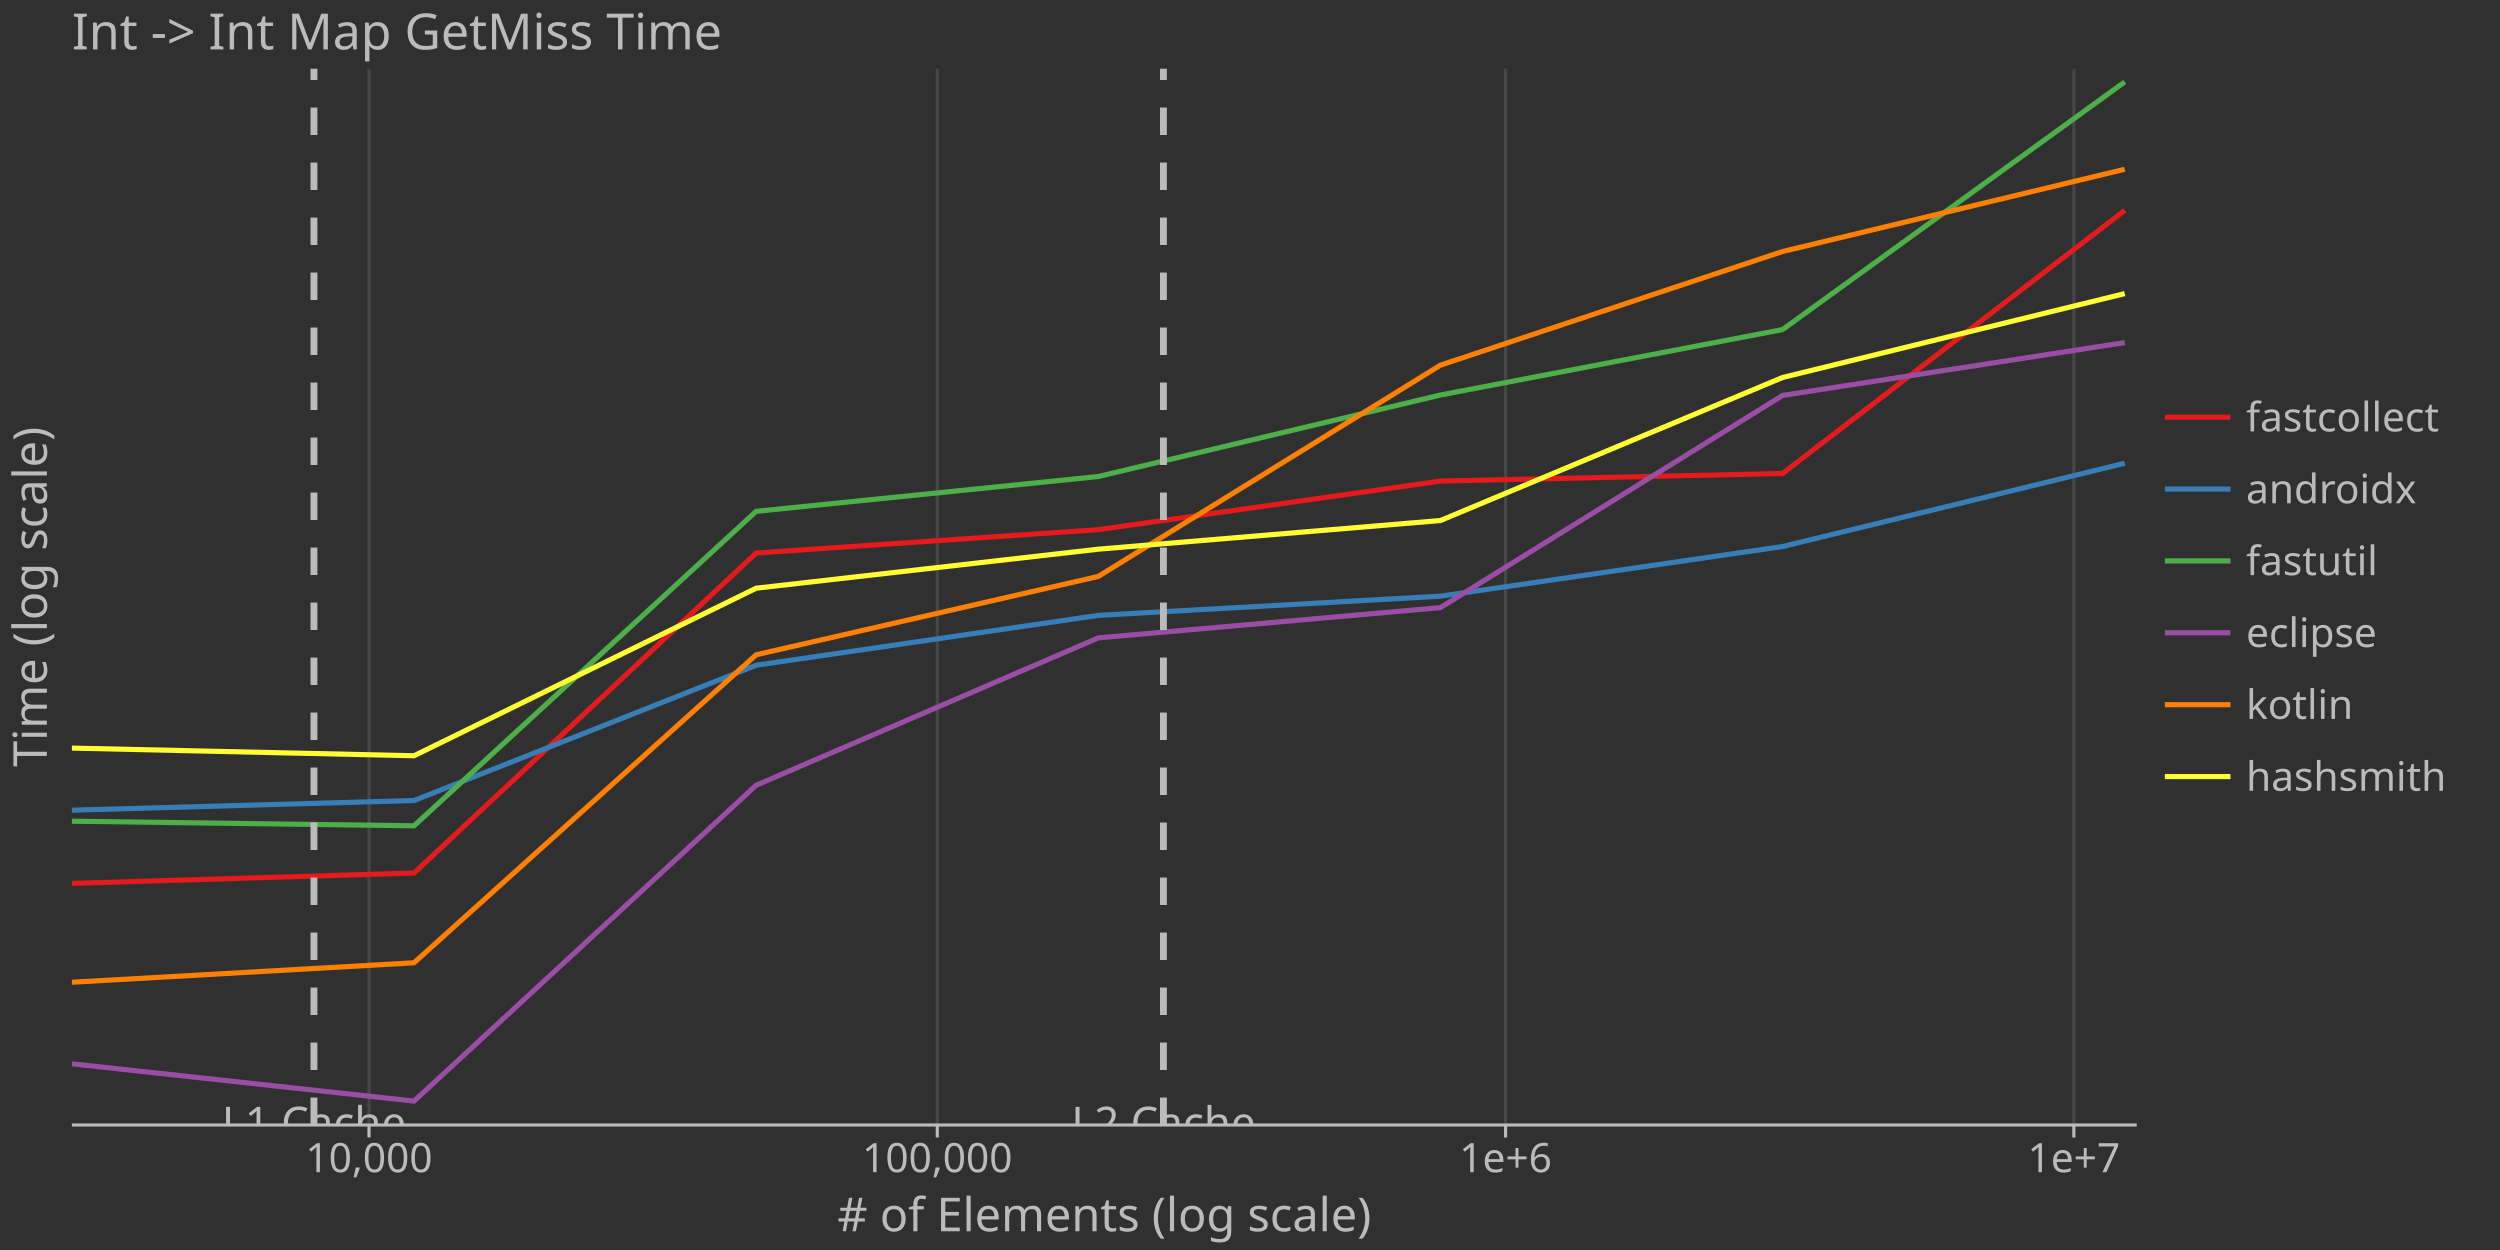
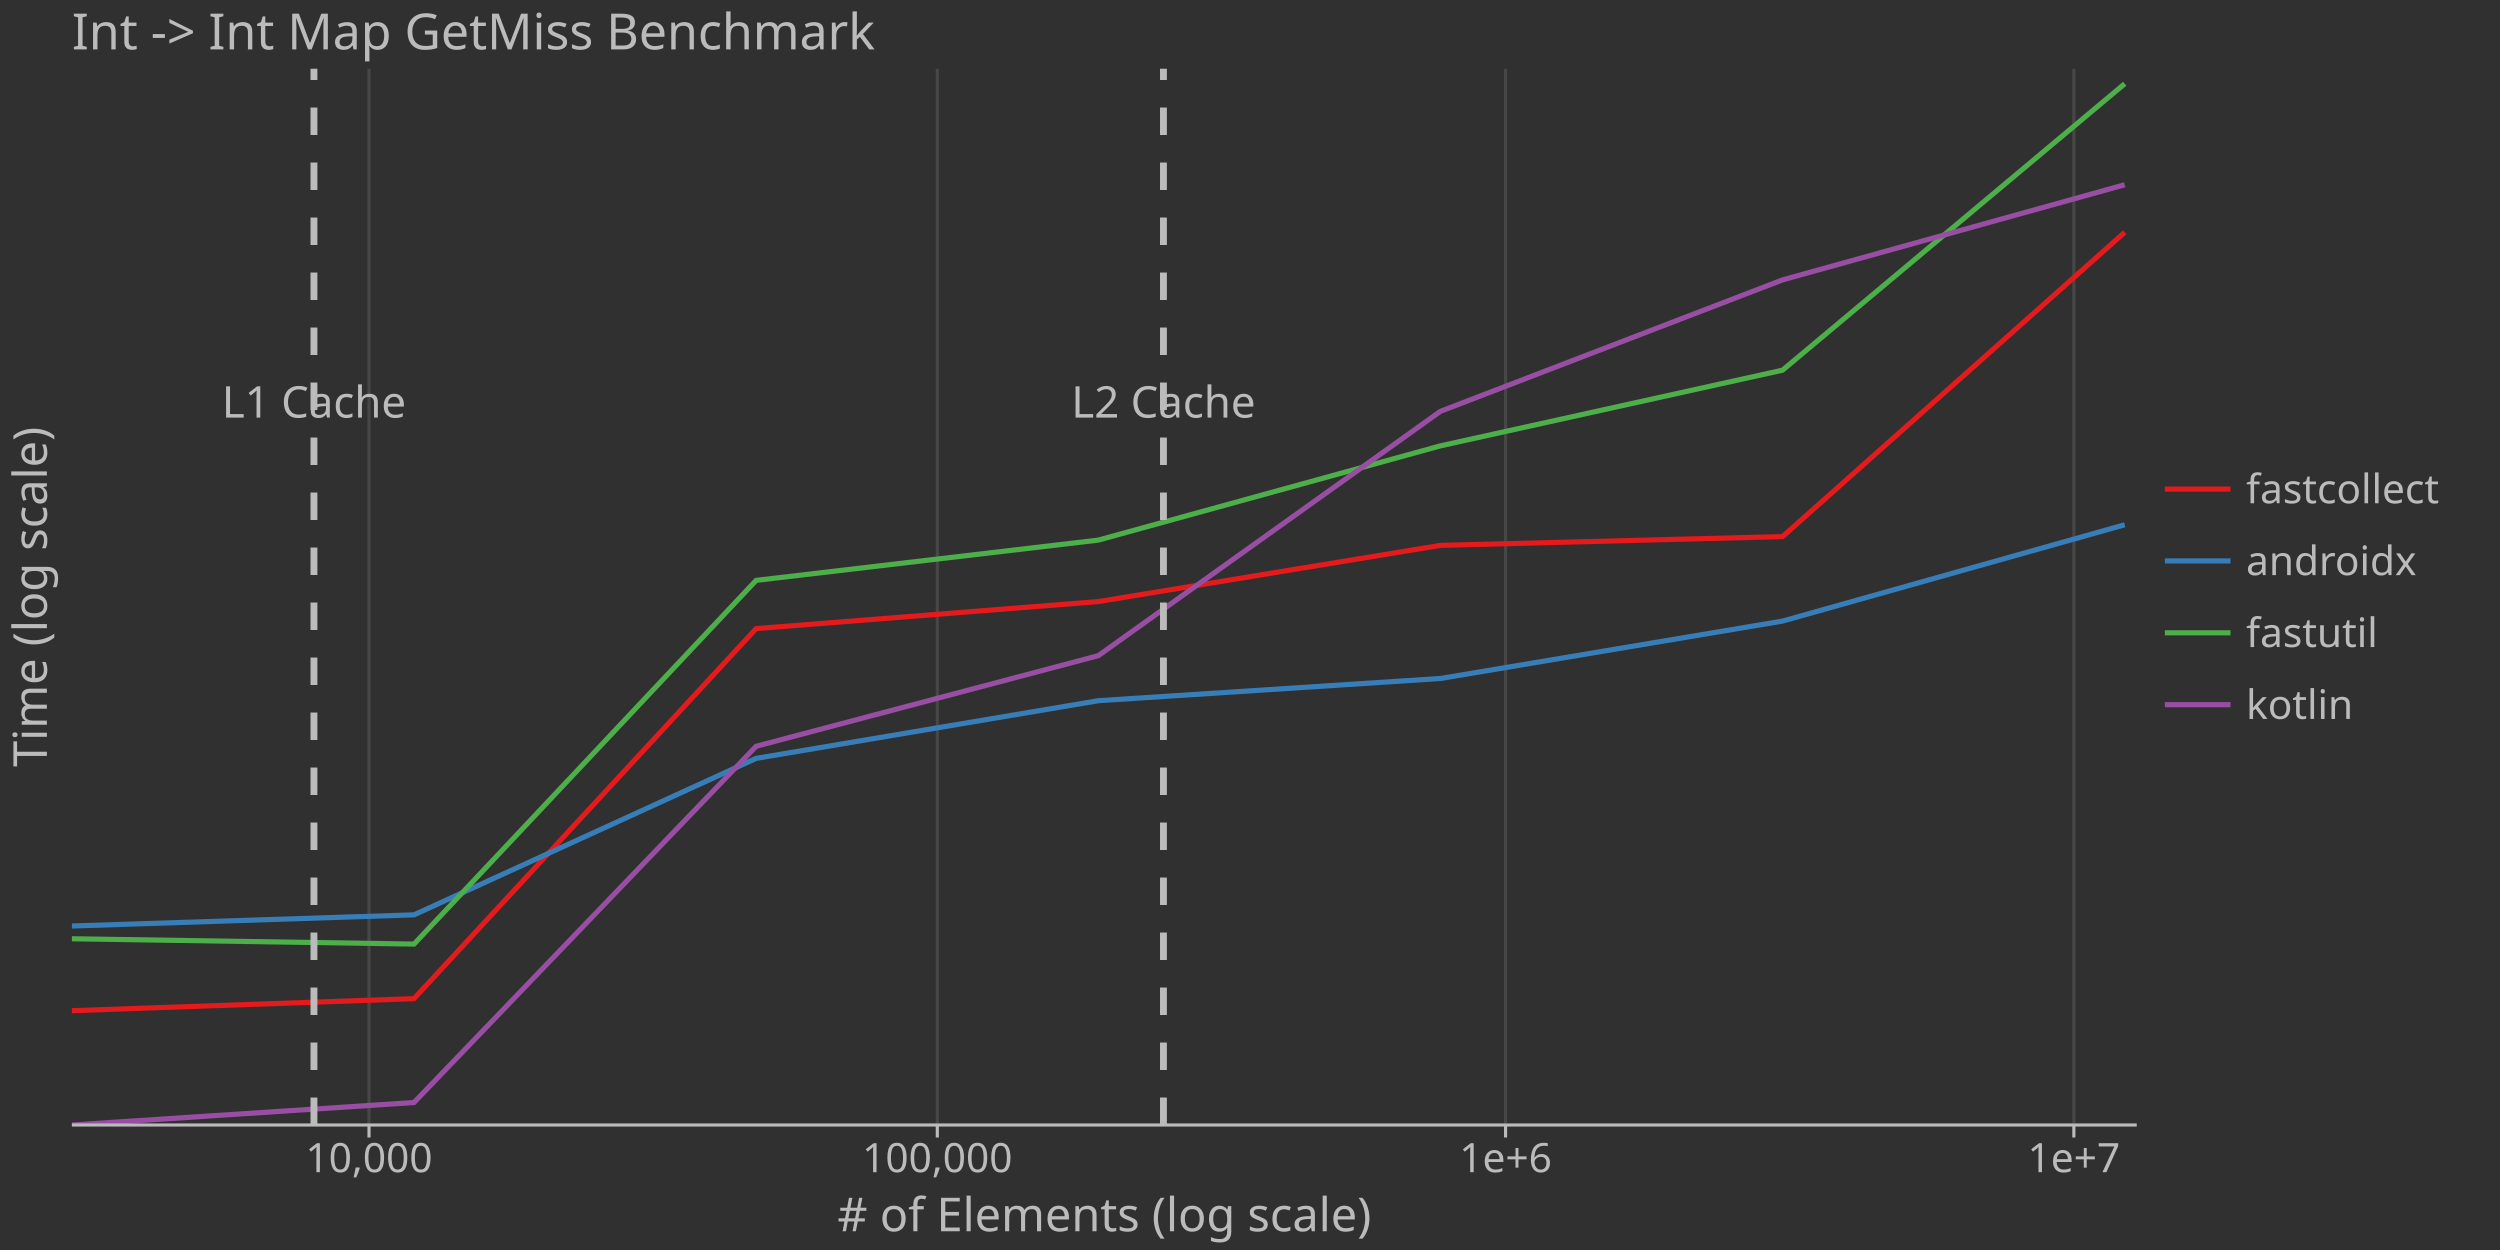
<svg xmlns="http://www.w3.org/2000/svg" display="block" class="plt-container" width="800.0" height="400.0">
  <style type="text/css">
  .plt-container {
   font-family: sans-serif;
   user-select: none;
   -webkit-user-select: none;
   -moz-user-select: none;
   -ms-user-select: none;
}
text {
   text-rendering: optimizeLegibility;
}
- #p2gycWT .plot-title {
+ #plIZp1I .plot-title {
fill: #bbbbbb;
font-weight: normal;
   font-style: normal;font-family: sans-serif;
font-size: 16.0px;

}
- #p2gycWT .plot-subtitle {
+ #plIZp1I .plot-subtitle {
fill: #bbbbbb;
font-weight: normal;
   font-style: normal;font-family: sans-serif;
font-size: 15.0px;

}
- #p2gycWT .plot-caption {
- fill: #bbbbbb;
- font-weight: normal;
-    font-style: normal;font-family: sans-serif;
- font-size: 13.0px;
- 
- }
- #p2gycWT .hyperlink-element {
+ #plIZp1I .plot-caption {
+ fill: #bbbbbb;
+ font-weight: normal;
+    font-style: normal;font-family: sans-serif;
+ font-size: 13.0px;
+ 
+ }
+ #plIZp1I .hyperlink-element {
fill: #118ed8;
font-weight: normal;
   font-style: normal;
}
- #p2gycWT .legend-title {
+ #plIZp1I .legend-title {
fill: #bbbbbb;
font-weight: normal;
   font-style: normal;font-family: sans-serif;
font-size: 15.0px;

}
- #p2gycWT .legend-item {
- fill: #bbbbbb;
- font-weight: normal;
-    font-style: normal;font-family: sans-serif;
- font-size: 13.0px;
- 
- }
- #p2gycWT .axis-title-x {
+ #plIZp1I .legend-item {
+ fill: #bbbbbb;
+ font-weight: normal;
+    font-style: normal;font-family: sans-serif;
+ font-size: 13.0px;
+ 
+ }
+ #plIZp1I .axis-title-x {
fill: #bbbbbb;
font-weight: normal;
   font-style: normal;font-family: sans-serif;
font-size: 15.0px;

}
- #p2gycWT .axis-text-x {
- fill: #bbbbbb;
- font-weight: normal;
-    font-style: normal;font-family: sans-serif;
- font-size: 13.0px;
- 
- }
- #dSKYmof .axis-tooltip-text-x {
+ #plIZp1I .axis-text-x {
+ fill: #bbbbbb;
+ font-weight: normal;
+    font-style: normal;font-family: sans-serif;
+ font-size: 13.0px;
+ 
+ }
+ #d8laHFf .axis-tooltip-text-x {
fill: #303030;
font-weight: normal;
   font-style: normal;font-family: sans-serif;
font-size: 13.0px;

}
- #p2gycWT .axis-title-y {
+ #plIZp1I .axis-title-y {
fill: #bbbbbb;
font-weight: normal;
   font-style: normal;font-family: sans-serif;
font-size: 15.0px;

}
- #p2gycWT .axis-text-y {
- fill: #bbbbbb;
- font-weight: normal;
-    font-style: normal;font-family: sans-serif;
- font-size: 13.0px;
- 
- }
- #dSKYmof .axis-tooltip-text-y {
+ #plIZp1I .axis-text-y {
+ fill: #bbbbbb;
+ font-weight: normal;
+    font-style: normal;font-family: sans-serif;
+ font-size: 13.0px;
+ 
+ }
+ #d8laHFf .axis-tooltip-text-y {
fill: #303030;
font-weight: normal;
   font-style: normal;font-family: sans-serif;
font-size: 13.0px;

}
- #p2gycWT .facet-strip-text-x {
- fill: #bbbbbb;
- font-weight: normal;
-    font-style: normal;font-family: sans-serif;
- font-size: 13.0px;
- 
- }
- #p2gycWT .facet-strip-text-y {
- fill: #bbbbbb;
- font-weight: normal;
-    font-style: normal;font-family: sans-serif;
- font-size: 13.0px;
- 
- }
- #dSKYmof .tooltip-text {
- fill: #bbbbbb;
- font-weight: normal;
-    font-style: normal;font-family: sans-serif;
- font-size: 13.0px;
- 
- }
- #dSKYmof .tooltip-title {
+ #plIZp1I .facet-strip-text-x {
+ fill: #bbbbbb;
+ font-weight: normal;
+    font-style: normal;font-family: sans-serif;
+ font-size: 13.0px;
+ 
+ }
+ #plIZp1I .facet-strip-text-y {
+ fill: #bbbbbb;
+ font-weight: normal;
+    font-style: normal;font-family: sans-serif;
+ font-size: 13.0px;
+ 
+ }
+ #d8laHFf .tooltip-text {
+ fill: #bbbbbb;
+ font-weight: normal;
+    font-style: normal;font-family: sans-serif;
+ font-size: 13.0px;
+ 
+ }
+ #d8laHFf .tooltip-title {
fill: #bbbbbb;
font-weight: bold;
   font-style: normal;font-family: sans-serif;
font-size: 13.0px;

}
- #dSKYmof .tooltip-label {
+ #d8laHFf .tooltip-label {
fill: #bbbbbb;
font-weight: bold;
   font-style: normal;font-family: sans-serif;
font-size: 13.0px;

}

  </style>
-   <g id="p2gycWT">
+   <g id="plIZp1I">
    <path fill-rule="evenodd" fill="rgb(48,48,48)" fill-opacity="1.0" d="M0.0 0.0 L0.0 400.0 L800.0 400.0 L800.0 0.0 Z">
    </path>
    <g transform="translate(21.0 22.0 ) ">
      <g>
        <g transform="translate(2.0 0.0 ) ">
          <g>
            <line x1="95.085" y1="0.0" x2="95.085" y2="338.0" stroke="rgb(71,71,71)" stroke-opacity="1.0" stroke-width="1.0" fill="none">
            </line>
            <line x1="276.935" y1="0.0" x2="276.935" y2="338.0" stroke="rgb(71,71,71)" stroke-opacity="1.0" stroke-width="1.0" fill="none">
            </line>
            <line x1="458.785" y1="0.0" x2="458.785" y2="338.0" stroke="rgb(71,71,71)" stroke-opacity="1.0" stroke-width="1.0" fill="none">
            </line>
            <line x1="640.634" y1="0.0" x2="640.634" y2="338.0" stroke="rgb(71,71,71)" stroke-opacity="1.0" stroke-width="1.0" fill="none">
            </line>
          </g>
        </g>
        <g transform="translate(2.0 0.0 ) ">
          <g>
          </g>
        </g>
      </g>
-       <g clip-path="url(#cBdNwz4)" clip-bounds-jfx="[rect (2.0, 0.0), (660.759, 338.0)]">
+       <g clip-path="url(#c7MXJnm)" clip-bounds-jfx="[rect (2.0, 0.0), (660.759, 338.0)]">
        <g transform="translate(2.0 0.0 ) ">
          <g>
            <g>
              <g>
-                 <path d="M0.0 260.685 L0.0 260.685 L109.484 257.359 L218.969 154.965 L328.453 147.491 L437.938 131.941 L547.422 129.509 L656.906 45.315 " fill="none" stroke-width="1.65" stroke="rgb(228,26,28)" stroke-opacity="1.0">
+                 <path d="M0.0 301.416 L0.0 301.416 L109.484 297.569 L218.969 179.147 L328.453 170.503 L437.938 152.518 L547.422 149.706 L656.906 52.332 " fill="none" stroke-width="1.65" stroke="rgb(228,26,28)" stroke-opacity="1.0">
                </path>
              </g>
              <g>
-                 <path d="M0.0 237.258 L0.0 237.258 L109.484 234.169 L218.969 190.876 L328.453 174.918 L437.938 168.77 L547.422 152.886 L656.906 126.236 " fill="none" stroke-width="1.65" stroke="rgb(55,126,184)" stroke-opacity="1.0">
+                 <path d="M0.0 274.321 L0.0 274.321 L109.484 270.749 L218.969 220.679 L328.453 202.224 L437.938 195.113 L547.422 176.743 L656.906 145.92 " fill="none" stroke-width="1.65" stroke="rgb(55,126,184)" stroke-opacity="1.0">
                </path>
              </g>
              <g>
-                 <path d="M0.0 240.787 L0.0 240.787 L109.484 242.259 L218.969 141.622 L328.453 130.483 L437.938 104.403 L547.422 83.462 L656.906 4.216 " fill="none" stroke-width="1.65" stroke="rgb(77,175,74)" stroke-opacity="1.0">
+                 <path d="M0.0 278.403 L0.0 278.403 L109.484 280.105 L218.969 163.715 L328.453 150.832 L437.938 120.67 L547.422 96.451 L656.906 4.8 " fill="none" stroke-width="1.65" stroke="rgb(77,175,74)" stroke-opacity="1.0">
                </path>
              </g>
              <g>
-                 <path d="M0.0 318.42 L0.0 318.42 L109.484 330.351 L218.969 229.283 L328.453 182.118 L437.938 172.44 L547.422 104.534 L656.906 87.626 " fill="none" stroke-width="1.65" stroke="rgb(152,78,163)" stroke-opacity="1.0">
+                 <path d="M0.0 338.0 L0.0 338.0 L109.484 330.799 L218.969 216.807 L328.453 187.812 L437.938 109.62 L547.422 67.56 L656.906 37.121 " fill="none" stroke-width="1.65" stroke="rgb(152,78,163)" stroke-opacity="1.0">
                </path>
              </g>
-               <g>
-                 <path d="M0.0 292.318 L0.0 292.318 L109.484 286.091 L218.969 187.528 L328.453 162.458 L437.938 94.849 L547.422 58.481 L656.906 32.162 " fill="none" stroke-width="1.65" stroke="rgb(255,127,0)" stroke-opacity="1.0">
-                 </path>
-               </g>
-               <g>
-                 <path d="M0.0 217.392 L0.0 217.392 L109.484 219.846 L218.969 166.223 L328.453 153.735 L437.938 144.567 L547.422 98.795 L656.906 71.953 " fill="none" stroke-width="1.65" stroke="rgb(255,255,51)" stroke-opacity="1.0">
-                 </path>
-               </g>
-             </g>
-             <g>
-               <line x1="77.462" y1="338.0" x2="77.462" y2="-5.684341886080802E-14" stroke="rgb(187,187,187)" stroke-opacity="1.0" fill="none" stroke-width="2.2" stroke-dasharray="8.8,8.8" stroke-dashoffset="0.0">
+             </g>
+             <g>
+               <line x1="77.462" y1="338.0" x2="77.462" y2="0.0" stroke="rgb(187,187,187)" stroke-opacity="1.0" fill="none" stroke-width="2.2" stroke-dasharray="8.8,8.8" stroke-dashoffset="0.0">
              </line>
            </g>
            <g>
-               <g transform="rotate(0.0 77.46225 338.0 ) ">
-                 <g transform="translate(77.46225 342.2 ) ">
+               <g transform="rotate(0.0 77.46225 107.4352 ) ">
+                 <g transform="translate(77.46225 111.6352 ) ">
                  <text style="fill:#bbbbbb;font-size:14.0px;font-family:sans-serif;" fill-opacity="1.0" y="0.0" text-anchor="middle">
                    <tspan>L1 Cache</tspan>
                  </text>
                </g>
              </g>
            </g>
            <g>
-               <line x1="349.3" y1="338.0" x2="349.3" y2="-5.684341886080802E-14" stroke="rgb(187,187,187)" stroke-opacity="1.0" fill="none" stroke-width="2.2" stroke-dasharray="8.8,8.8" stroke-dashoffset="0.0">
+               <line x1="349.3" y1="338.0" x2="349.3" y2="0.0" stroke="rgb(187,187,187)" stroke-opacity="1.0" fill="none" stroke-width="2.2" stroke-dasharray="8.8,8.8" stroke-dashoffset="0.0">
              </line>
            </g>
            <g>
-               <g transform="rotate(0.0 349.3002 338.0 ) ">
-                 <g transform="translate(349.3002 342.2 ) ">
+               <g transform="rotate(0.0 349.3002 107.4352 ) ">
+                 <g transform="translate(349.3002 111.6352 ) ">
                  <text style="fill:#bbbbbb;font-size:14.0px;font-family:sans-serif;" fill-opacity="1.0" y="0.0" text-anchor="middle">
                    <tspan>L2 Cache</tspan>
                  </text>
                </g>
              </g>
            </g>
          </g>
        </g>
        <defs>
-           <clipPath id="ce9QU20">
-             <rect x="2.0" y="0.0" width="660.759" height="338.0">
-             </rect>
-           </clipPath>
-         </defs>
-         <defs>
-           <clipPath id="ca3y4AI">
-             <rect x="2.0" y="0.0" width="660.759" height="338.0">
-             </rect>
-           </clipPath>
-         </defs>
-         <defs>
-           <clipPath id="c6LKZ2a">
-             <rect x="2.0" y="0.0" width="660.759" height="338.0">
-             </rect>
-           </clipPath>
-         </defs>
-         <defs>
-           <clipPath id="cplNT0b">
-             <rect x="2.0" y="0.0" width="660.759" height="338.0">
-             </rect>
-           </clipPath>
-         </defs>
-         <defs>
-           <clipPath id="cBdNwz4">
+           <clipPath id="cpkUCiE">
+             <rect x="2.0" y="0.0" width="660.759" height="338.0">
+             </rect>
+           </clipPath>
+         </defs>
+         <defs>
+           <clipPath id="cm4d8ZK">
+             <rect x="2.0" y="0.0" width="660.759" height="338.0">
+             </rect>
+           </clipPath>
+         </defs>
+         <defs>
+           <clipPath id="cmGUuD7">
+             <rect x="2.0" y="0.0" width="660.759" height="338.0">
+             </rect>
+           </clipPath>
+         </defs>
+         <defs>
+           <clipPath id="c3vjFIk">
+             <rect x="2.0" y="0.0" width="660.759" height="338.0">
+             </rect>
+           </clipPath>
+         </defs>
+         <defs>
+           <clipPath id="c7MXJnm">
            <rect x="2.0" y="0.0" width="660.759" height="338.0">
            </rect>
          </clipPath>
        </defs>
      </g>
      <g>
        <g transform="translate(2.0 338.0 ) ">
          <g transform="translate(95.0853 0.0 ) ">
            <line stroke-width="1.0" stroke="rgb(187,187,187)" stroke-opacity="1.0" x2="0.0" y2="4.0">
            </line>
            <g transform="translate(0.0 6.0 ) ">
              <text class="axis-text-x" text-anchor="middle" dy="0.7em" y="0.0">
                <tspan>10,000</tspan>
              </text>
            </g>
          </g>
          <g transform="translate(276.9349 0.0 ) ">
            <line stroke-width="1.0" stroke="rgb(187,187,187)" stroke-opacity="1.0" x2="0.0" y2="4.0">
            </line>
            <g transform="translate(0.0 6.0 ) ">
              <text class="axis-text-x" text-anchor="middle" dy="0.7em" y="0.0">
                <tspan>100,000</tspan>
              </text>
            </g>
          </g>
          <g transform="translate(458.7845 0.0 ) ">
            <line stroke-width="1.0" stroke="rgb(187,187,187)" stroke-opacity="1.0" x2="0.0" y2="4.0">
            </line>
            <g transform="translate(0.0 6.0 ) ">
              <text class="axis-text-x" text-anchor="middle" dy="0.7em" y="0.0">
                <tspan>1e+6</tspan>
              </text>
            </g>
          </g>
          <g transform="translate(640.6341 0.0 ) ">
            <line stroke-width="1.0" stroke="rgb(187,187,187)" stroke-opacity="1.0" x2="0.0" y2="4.0">
            </line>
            <g transform="translate(0.0 6.0 ) ">
              <text class="axis-text-x" text-anchor="middle" dy="0.7em" y="0.0">
                <tspan>1e+7</tspan>
              </text>
            </g>
          </g>
          <line x1="0.0" y1="0.0" x2="660.759" y2="0.0" stroke-width="1.0" stroke="rgb(187,187,187)" stroke-opacity="1.0">
          </line>
        </g>
        <g transform="translate(2.0 0.0 ) ">
        </g>
      </g>
    </g>
    <g transform="translate(23.0 15.8 ) ">
      <text class="plot-title" y="0.0">
-         <tspan>Int -&gt; Int Map GetMiss Time</tspan>
+         <tspan>Int -&gt; Int Map GetMiss Benchmark</tspan>
      </text>
    </g>
    <g transform="translate(15.0 191.0 ) rotate(-90.0 ) ">
      <text class="axis-title-y" y="0.0" text-anchor="middle">
        <tspan>Time (log scale)</tspan>
      </text>
    </g>
    <g transform="translate(353.3793 394.0 ) ">
      <text class="axis-title-x" y="0.0" text-anchor="middle">
        <tspan># of Elements (log scale)</tspan>
      </text>
    </g>
-     <g transform="translate(686.7586 117.0 ) ">
-       <rect x="0.0" y="0.0" height="148.0" width="110.241" stroke="rgb(187,187,187)" stroke-opacity="1.0" stroke-width="0.0" fill="rgb(48,48,48)" fill-opacity="1.0">
+     <g transform="translate(686.7586 140.0 ) ">
+       <rect x="0.0" y="0.0" height="102.0" width="110.241" stroke="rgb(187,187,187)" stroke-opacity="1.0" stroke-width="0.0" fill="rgb(48,48,48)" fill-opacity="1.0">
      </rect>
      <g transform="translate(5.0 5.0 ) ">
        <g transform="">
          <g transform="">
            <g>
              <g transform="translate(1.0 1.0 ) ">
                <g>
                  <line x1="0.0" y1="10.5" x2="21.0" y2="10.5" stroke="rgb(228,26,28)" stroke-opacity="1.0" fill="rgb(48,48,48)" fill-opacity="1.0" stroke-width="1.65">
                  </line>
                </g>
              </g>
            </g>
            <g transform="translate(26.9903 11.5 ) ">
              <text class="legend-item" y="0.0" dy="0.35em">
                <tspan>fastcollect</tspan>
              </text>
            </g>
          </g>
          <g transform="translate(0.0 23.0 ) ">
            <g>
              <g transform="translate(1.0 1.0 ) ">
                <g>
                  <line x1="0.0" y1="10.5" x2="21.0" y2="10.5" stroke="rgb(55,126,184)" stroke-opacity="1.0" fill="rgb(48,48,48)" fill-opacity="1.0" stroke-width="1.65">
                  </line>
                </g>
              </g>
            </g>
            <g transform="translate(26.9903 11.5 ) ">
              <text class="legend-item" y="0.0" dy="0.35em">
                <tspan>androidx</tspan>
              </text>
            </g>
          </g>
          <g transform="translate(0.0 46.0 ) ">
            <g>
              <g transform="translate(1.0 1.0 ) ">
                <g>
                  <line x1="0.0" y1="10.5" x2="21.0" y2="10.5" stroke="rgb(77,175,74)" stroke-opacity="1.0" fill="rgb(48,48,48)" fill-opacity="1.0" stroke-width="1.65">
                  </line>
                </g>
              </g>
            </g>
            <g transform="translate(26.9903 11.5 ) ">
              <text class="legend-item" y="0.0" dy="0.35em">
                <tspan>fastutil</tspan>
              </text>
            </g>
          </g>
          <g transform="translate(0.0 69.0 ) ">
            <g>
              <g transform="translate(1.0 1.0 ) ">
                <g>
                  <line x1="0.0" y1="10.5" x2="21.0" y2="10.5" stroke="rgb(152,78,163)" stroke-opacity="1.0" fill="rgb(48,48,48)" fill-opacity="1.0" stroke-width="1.65">
                  </line>
                </g>
              </g>
            </g>
            <g transform="translate(26.9903 11.5 ) ">
              <text class="legend-item" y="0.0" dy="0.35em">
-                 <tspan>eclipse</tspan>
-               </text>
-             </g>
-           </g>
-           <g transform="translate(0.0 92.0 ) ">
-             <g>
-               <g transform="translate(1.0 1.0 ) ">
-                 <g>
-                   <line x1="0.0" y1="10.5" x2="21.0" y2="10.5" stroke="rgb(255,127,0)" stroke-opacity="1.0" fill="rgb(48,48,48)" fill-opacity="1.0" stroke-width="1.65">
-                   </line>
-                 </g>
-               </g>
-             </g>
-             <g transform="translate(26.9903 11.5 ) ">
-               <text class="legend-item" y="0.0" dy="0.35em">
                <tspan>kotlin</tspan>
-               </text>
-             </g>
-           </g>
-           <g transform="translate(0.0 115.0 ) ">
-             <g>
-               <g transform="translate(1.0 1.0 ) ">
-                 <g>
-                   <line x1="0.0" y1="10.5" x2="21.0" y2="10.5" stroke="rgb(255,255,51)" stroke-opacity="1.0" fill="rgb(48,48,48)" fill-opacity="1.0" stroke-width="1.65">
-                   </line>
-                 </g>
-               </g>
-             </g>
-             <g transform="translate(26.9903 11.5 ) ">
-               <text class="legend-item" y="0.0" dy="0.35em">
-                 <tspan>hashsmith</tspan>
              </text>
            </g>
          </g>
        </g>
      </g>
    </g>
    <path fill="rgb(0,0,0)" fill-opacity="0.0" stroke="rgb(187,187,187)" stroke-opacity="1.0" stroke-width="0.0" d="M0.0 0.0 L0.0 400.0 L800.0 400.0 L800.0 0.0 Z" pointer-events="none">
    </path>
  </g>
-   <g id="dSKYmof">
+   <g id="d8laHFf">
  </g>
</svg>
